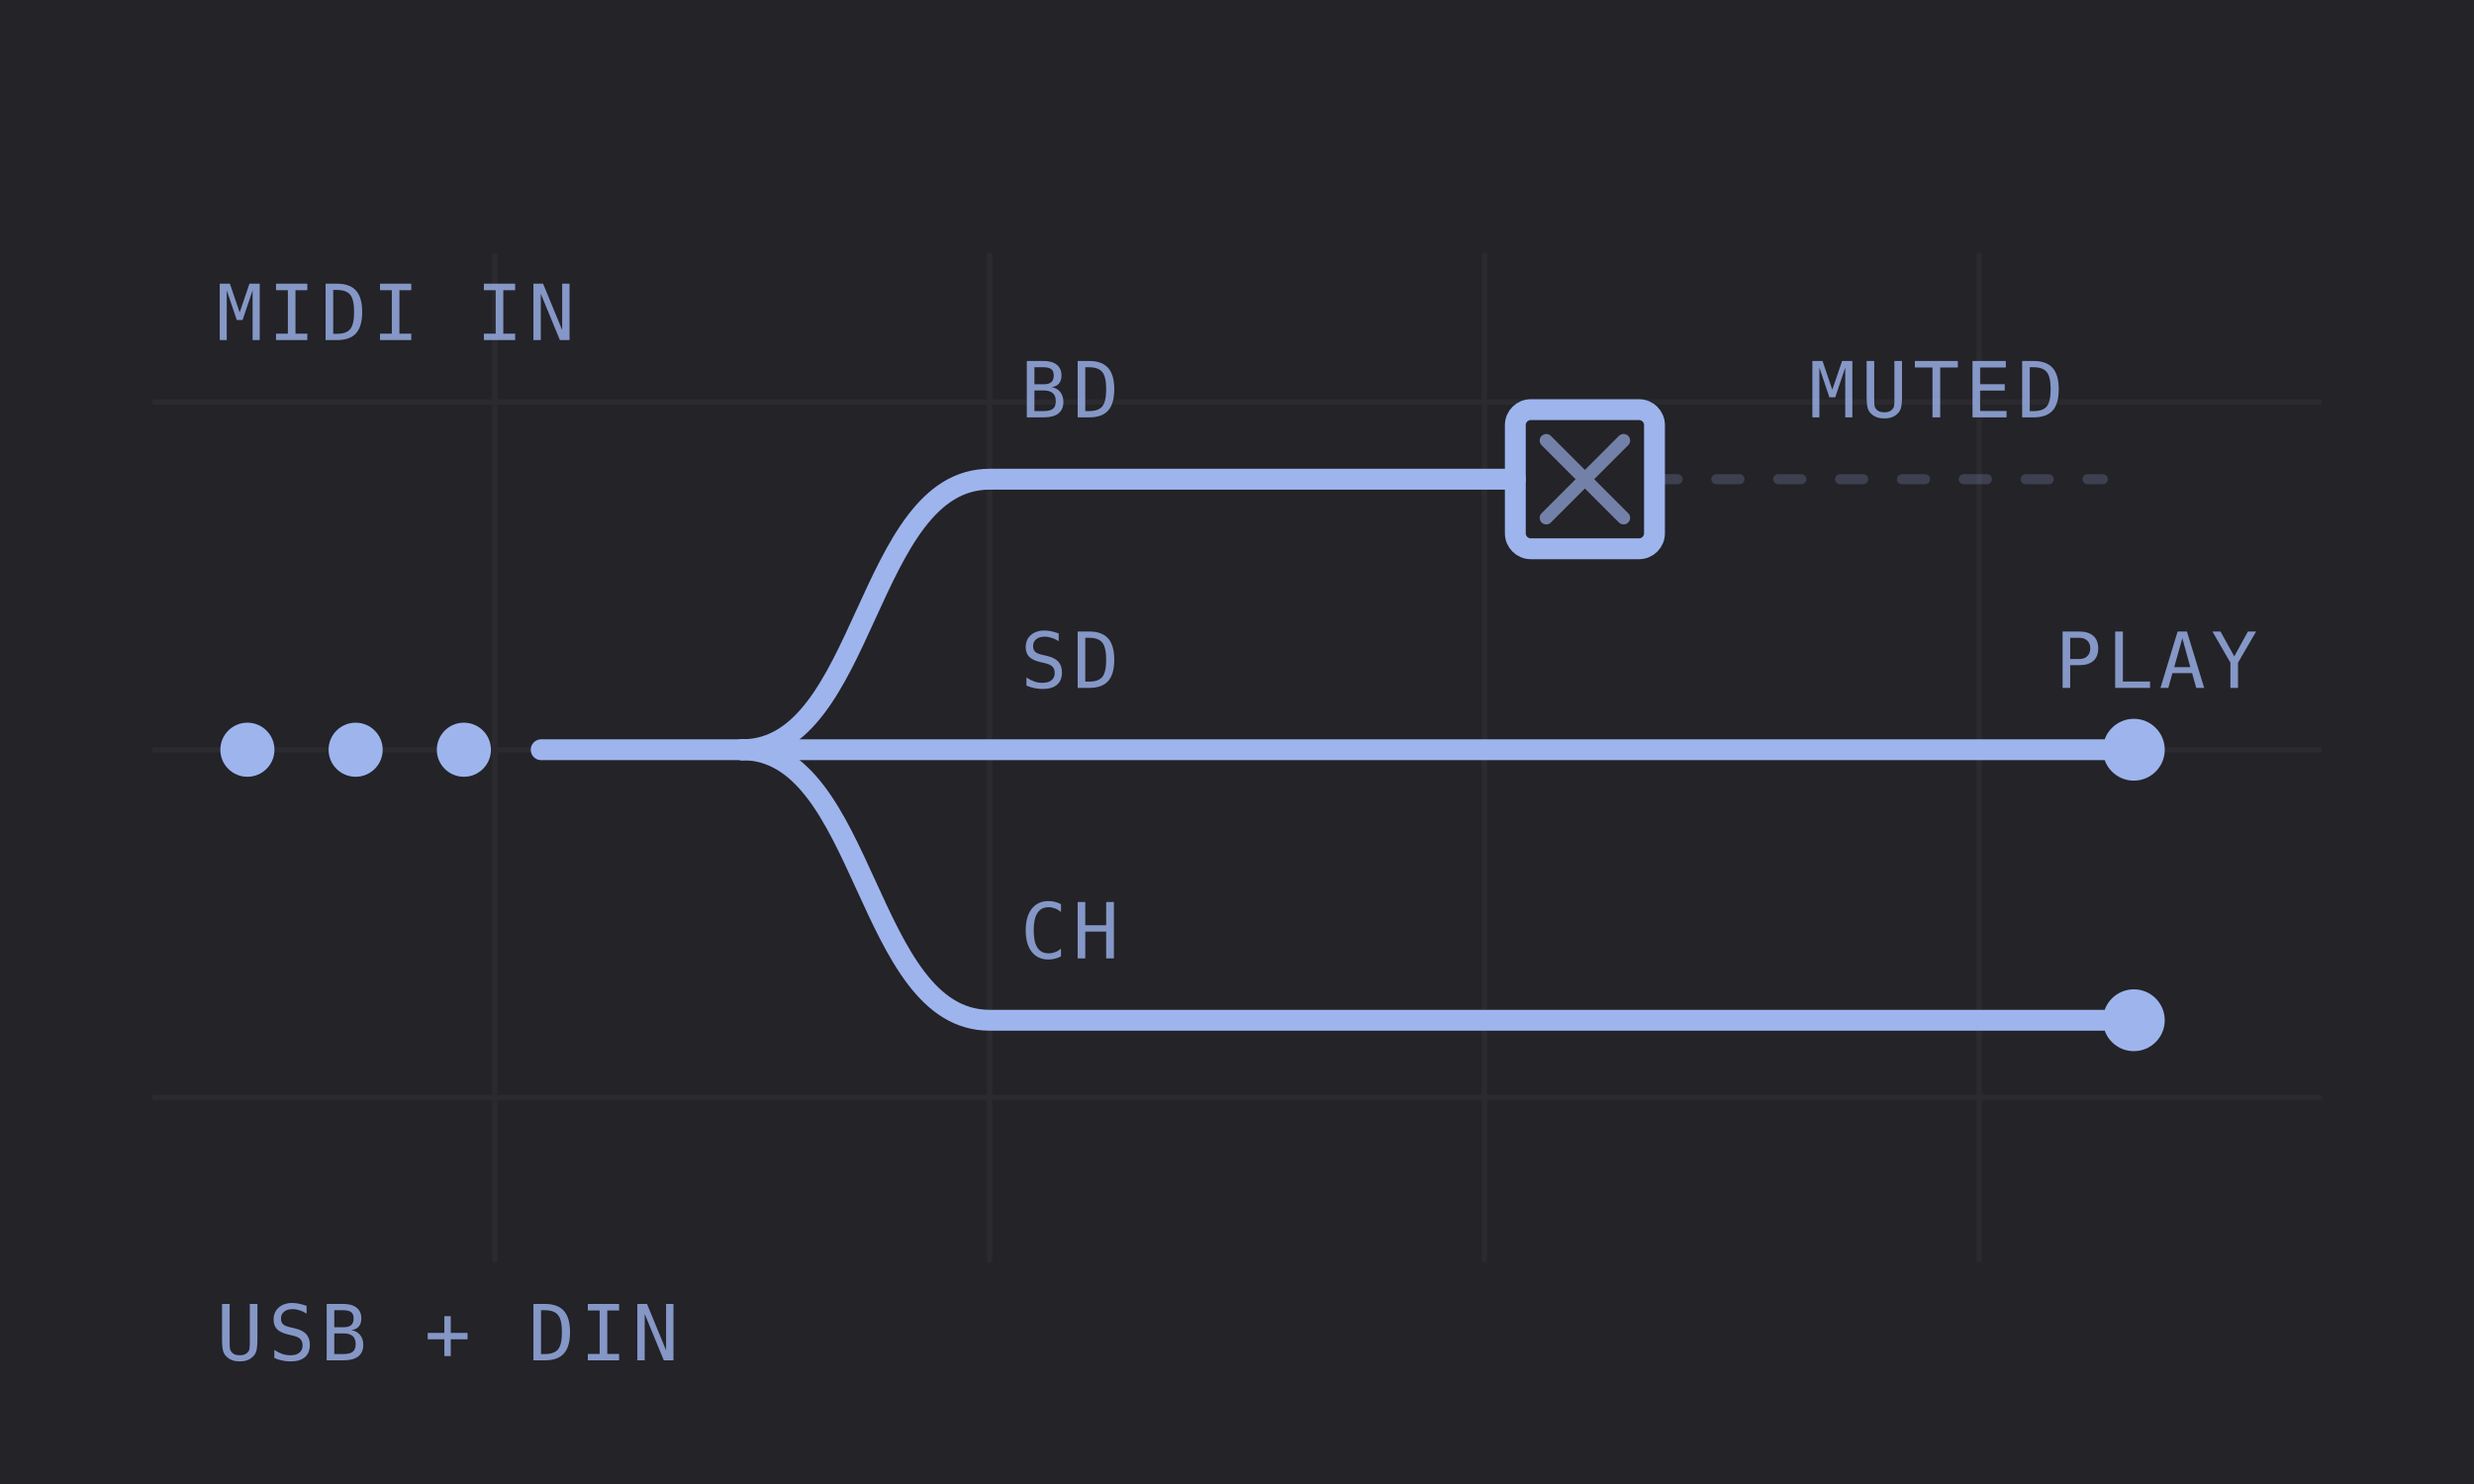
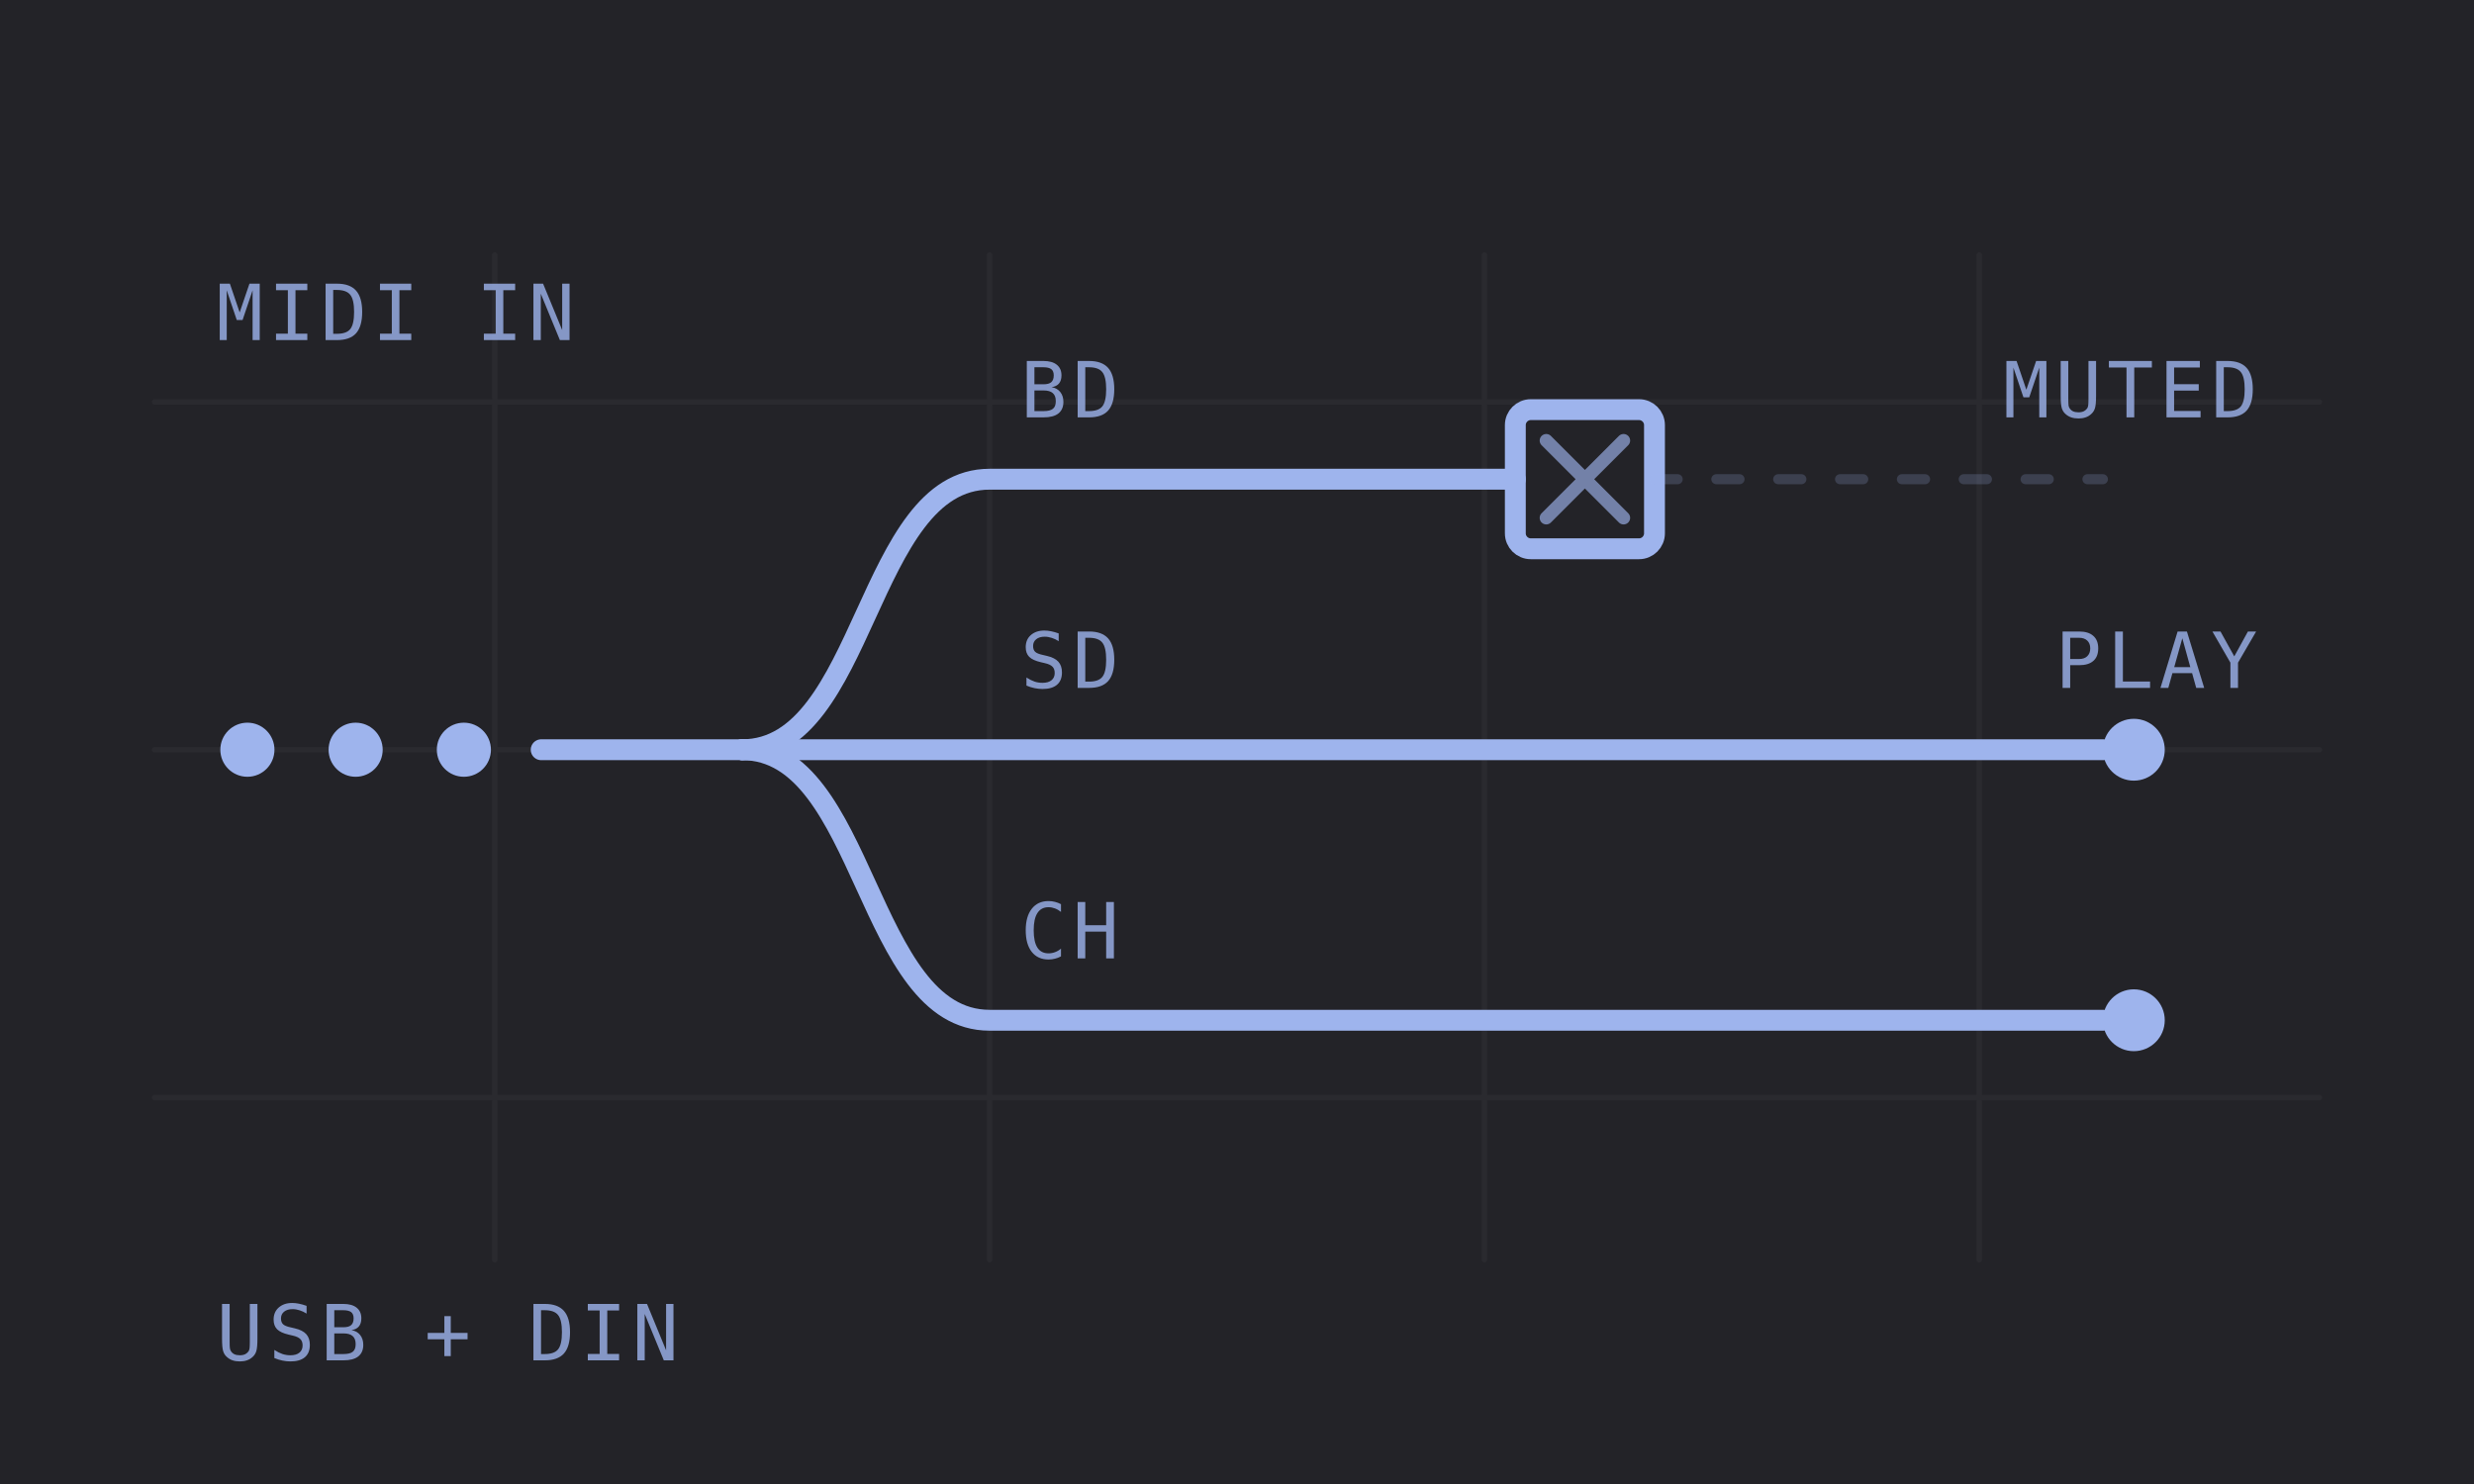
<svg xmlns="http://www.w3.org/2000/svg" width="320" height="192" viewBox="0 0 320 192" class="signal-art" fill="none" stroke-linecap="round" stroke-linejoin="round" role="img" aria-labelledby="title description">
  <style>.signal-grid{stroke:#fff;opacity:.035;stroke-width:.7}.signal-main{stroke:#9eb4ed;stroke-width:2.7}.signal-secondary{stroke:#9eb4ed;opacity:.65;stroke-width:1.7}.signal-ghost{stroke:#9eb4ed;opacity:.2;stroke-width:1.3}.signal-dot{fill:#9eb4ed;stroke:none}.signal-art text{fill:#9eb4ed;opacity:.8;font:10px monospace;letter-spacing:.7px;stroke:none}</style>
  <rect width="320" height="192" fill="#232328" />
  <g class="signal-grid">
    <path d="M20 52H300" />
    <path d="M20 97H300" />
    <path d="M20 142H300" />
    <path d="M64 33V163" />
    <path d="M128 33V163" />
    <path d="M192 33V163" />
    <path d="M256 33V163" />
  </g>
  <g>
    <text x="28" y="44">MIDI IN</text>
    <circle class="signal-dot" cx="32" cy="97" r="3.5" />
    <circle class="signal-dot" cx="46" cy="97" r="3.5" />
    <circle class="signal-dot" cx="60" cy="97" r="3.5" />
    <path class="signal-main" d="M70 97H96" />
    <path class="signal-main" d="M96 97C112 97 112 62 128 62H196" />
    <path class="signal-main" d="M96 97H272" />
    <path class="signal-main" d="M96 97C112 97 112 132 128 132H272" />
    <text x="132" y="54">BD</text>
    <text x="132" y="89">SD</text>
    <text x="132" y="124">CH</text>
    <rect class="signal-main" x="196" y="53" width="18" height="18" rx="2" />
    <path class="signal-secondary" d="M200 57L210 67M210 57L200 67" />
    <path class="signal-ghost" d="M214 62H272" stroke-dasharray="3 5" />
-     <text x="234" y="54">MUTED</text>
+     <text x="292" y="54" text-anchor="end">MUTED</text>
    <circle class="signal-dot" cx="276" cy="97" r="4" />
    <circle class="signal-dot" cx="276" cy="132" r="4" />
    <text x="292" y="89" text-anchor="end">PLAY</text>
    <text x="28" y="176">USB + DIN</text>
  </g>
</svg>
